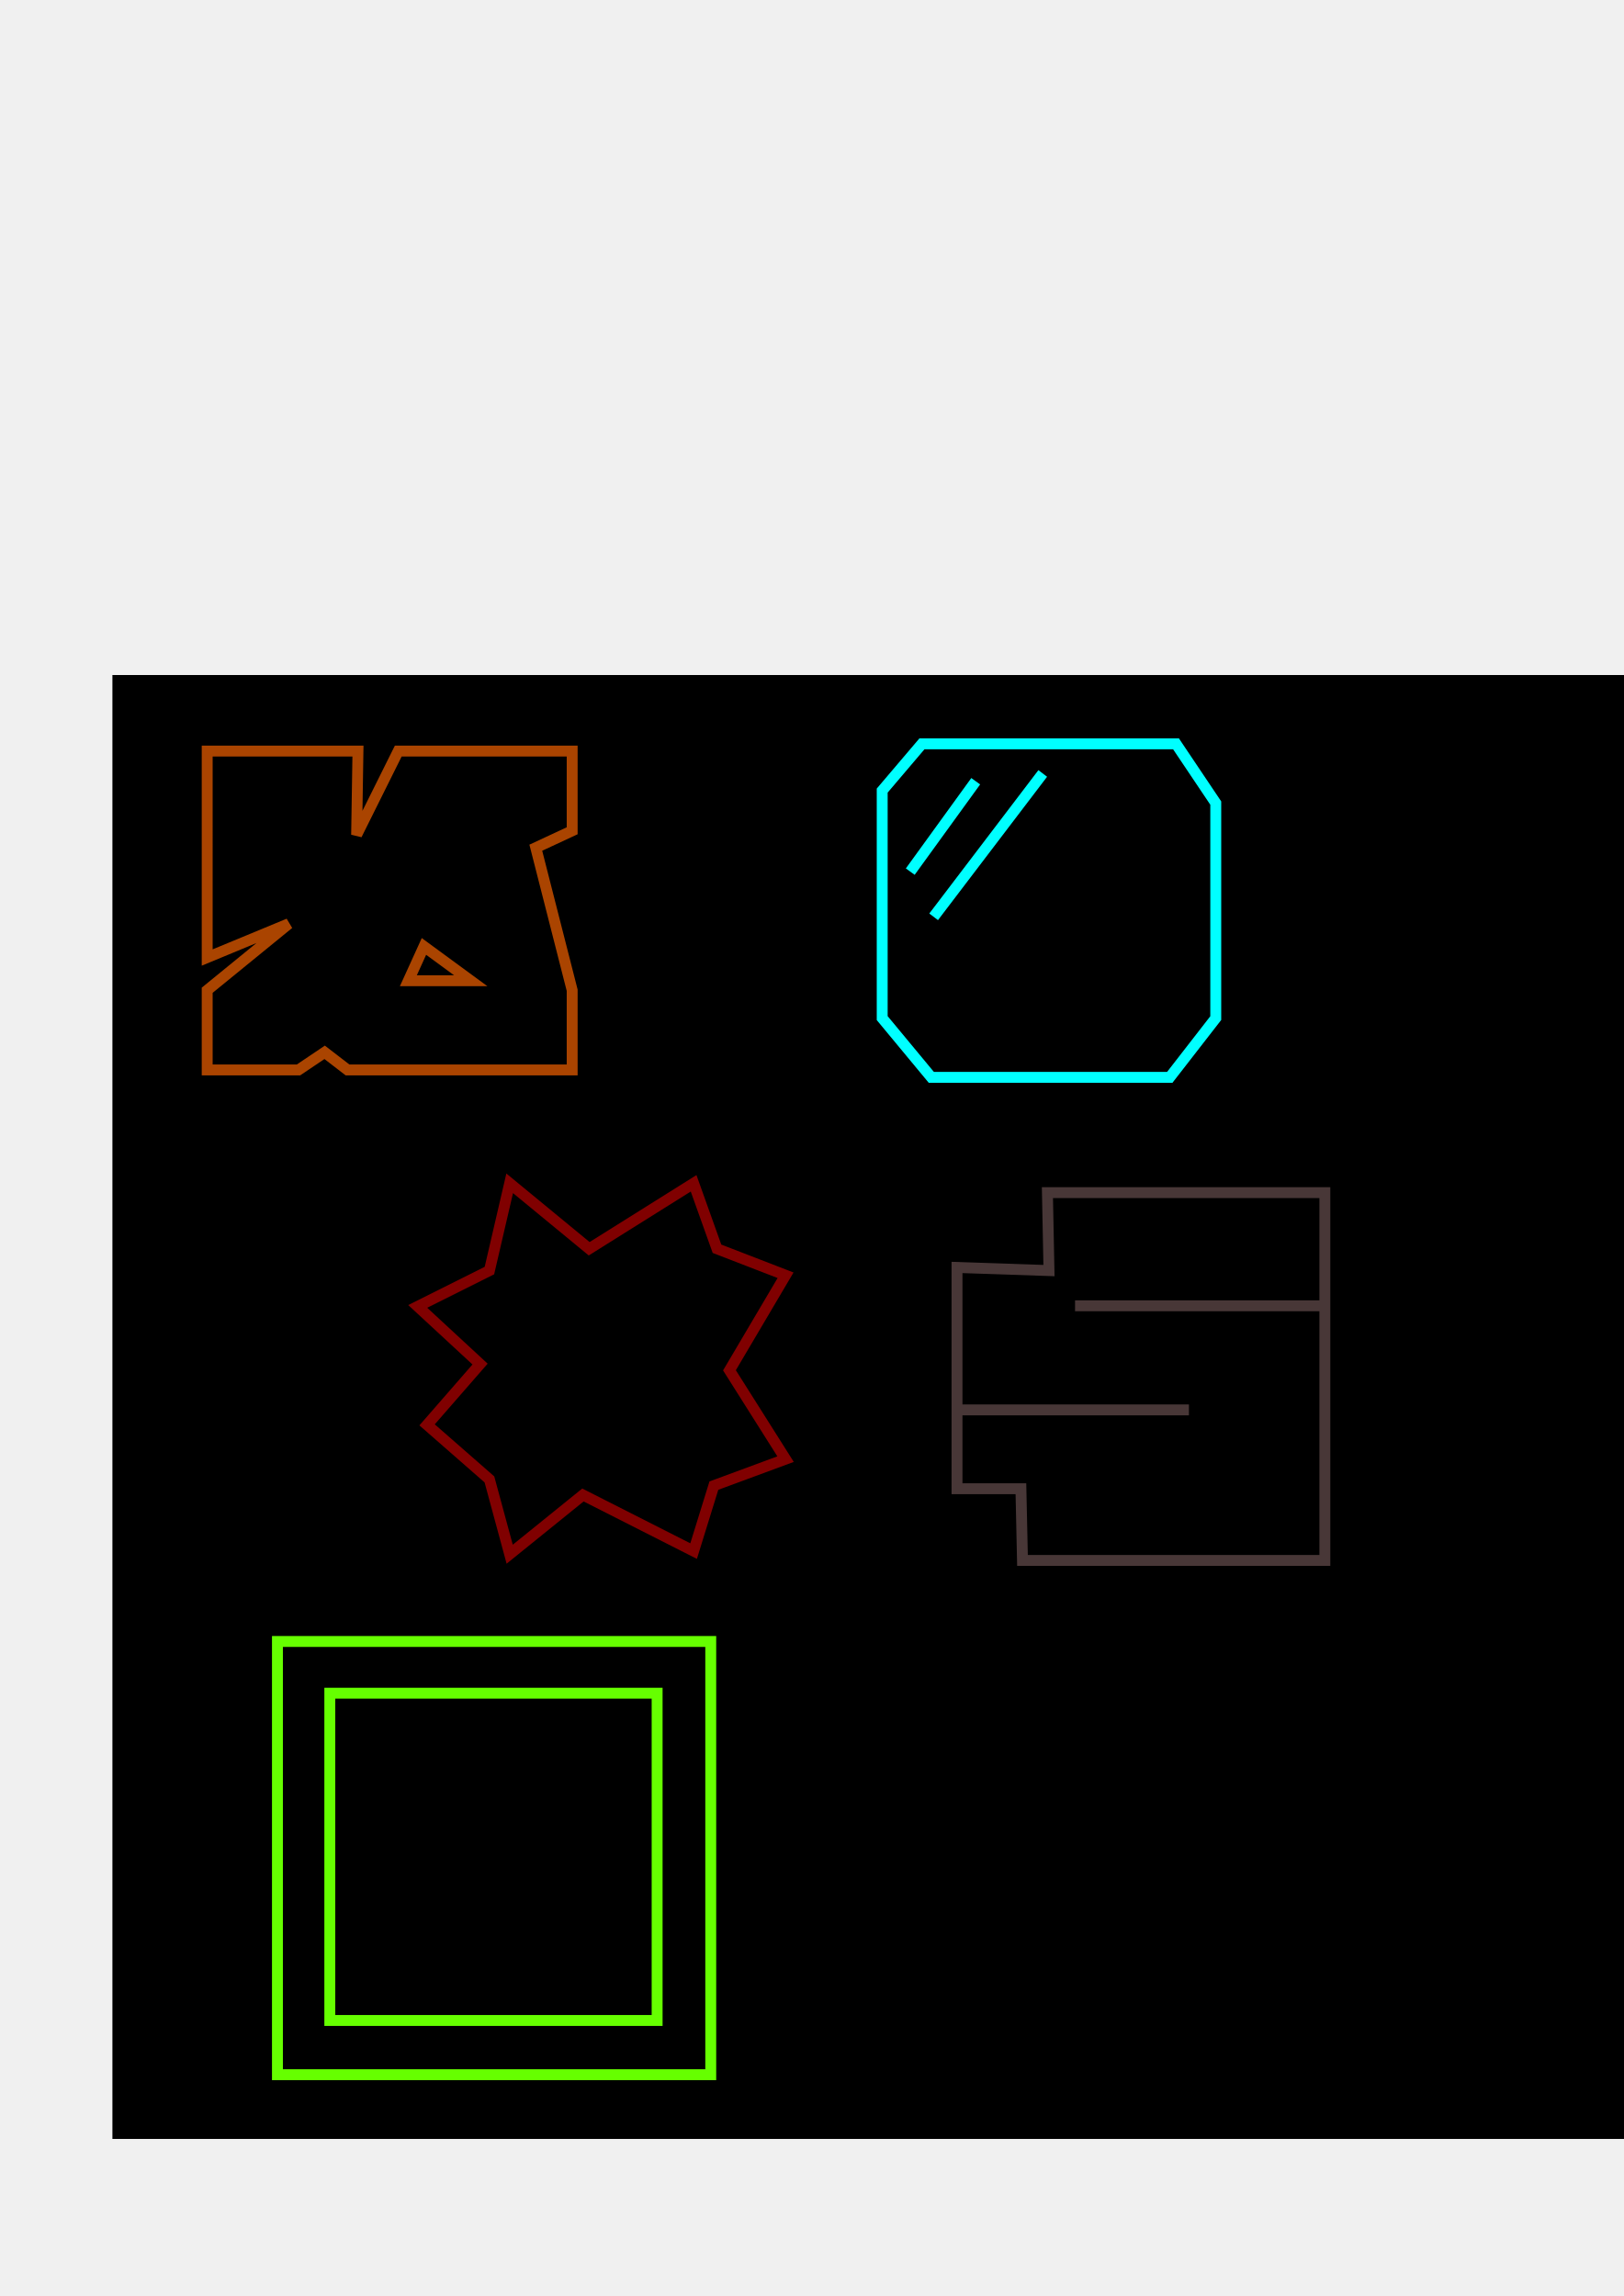
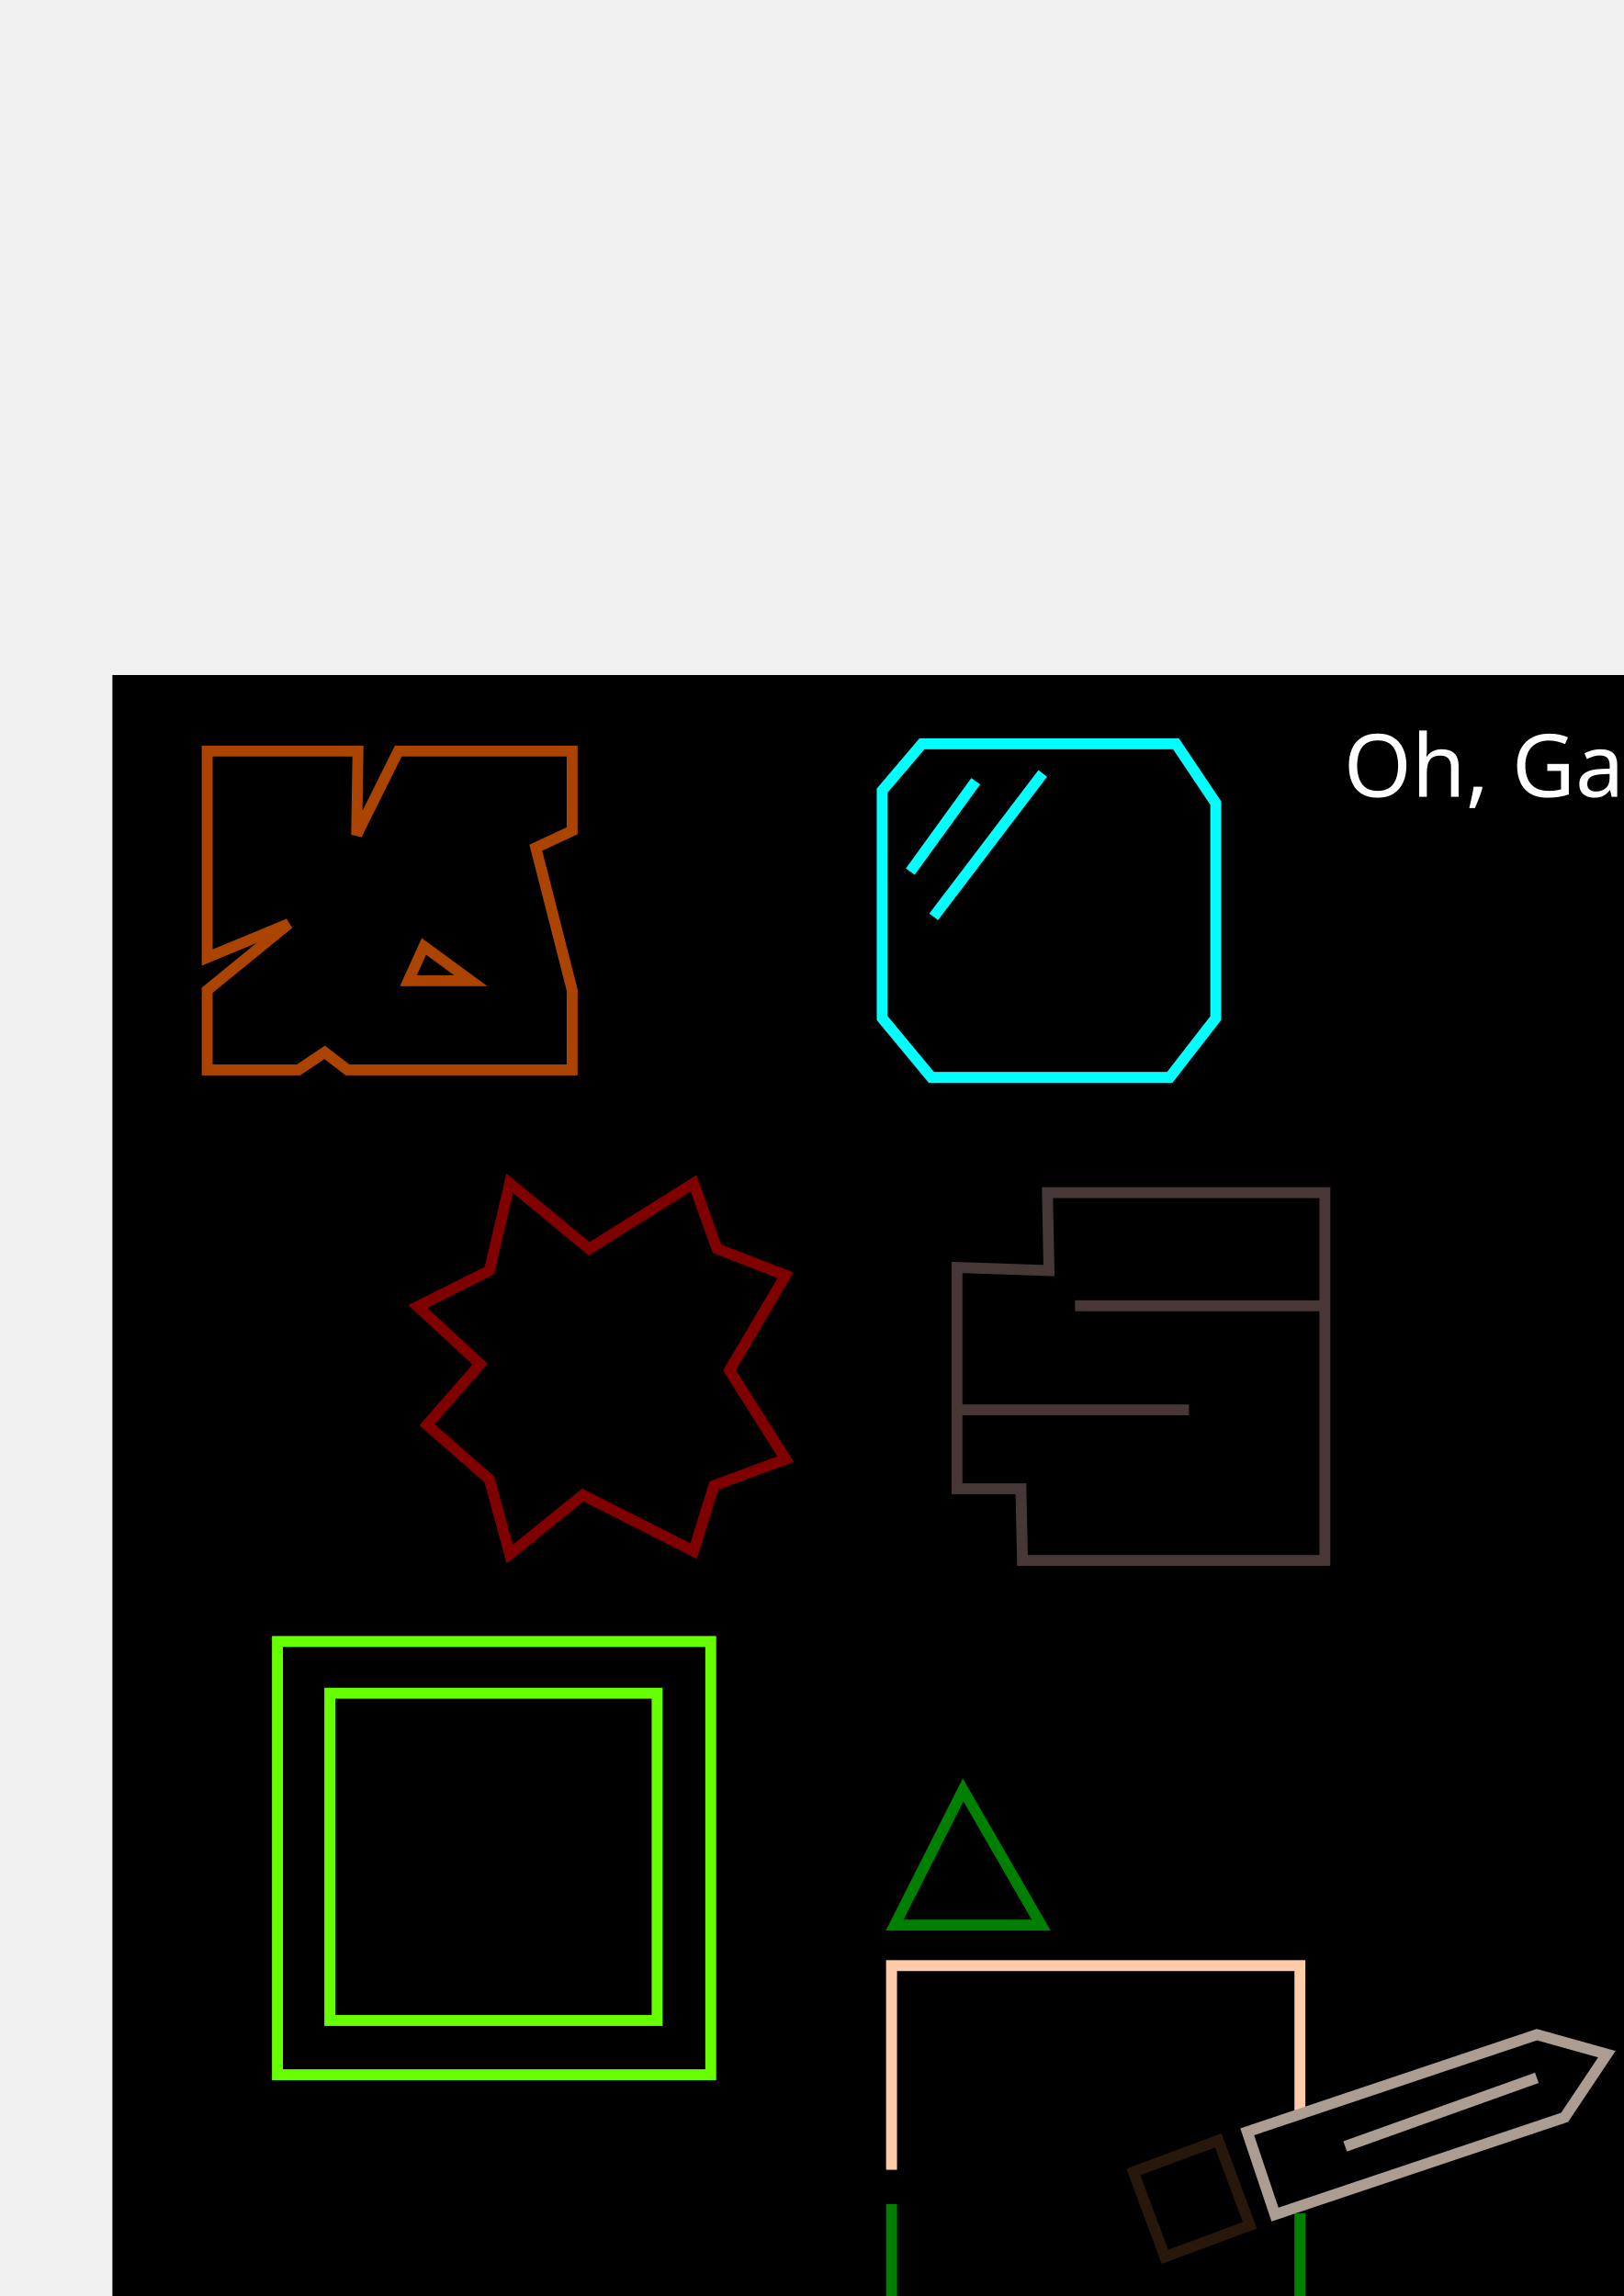
<svg xmlns="http://www.w3.org/2000/svg" width="744.094" height="1052.362" id="svg2" version="1.1">
  <defs id="defs4" />
  <g id="layer2">
-     <rect style="fill:#000000;fill-opacity:1;stroke:none" id="rect3759" width="696.396" height="670.978" x="51.518" y="309.395" />
+     <rect style="fill:#000000;fill-opacity:1;stroke:none" id="rect3759" width="696.396" height="840.978" x="51.518" y="309.395" />
    <rect style="fill:none;stroke:#66ff00;stroke-width:5;stroke-linecap:butt;stroke-linejoin:miter;stroke-miterlimit:4;stroke-opacity:1;stroke-dasharray:none" id="rect3009" width="198.571" height="198.571" x="127.143" y="752.362" />
    <rect style="fill:none;stroke:#66ff00;stroke-width:5;stroke-linecap:butt;stroke-linejoin:miter;stroke-miterlimit:4;stroke-opacity:1;stroke-dasharray:none" id="rect3011" width="150" height="150" x="151.143" y="776.076" />
+     <flowRoot xml:space="preserve" id="flowRoot3003" style="font-size:40px;font-style:normal;font-weight:normal;line-height:125%;letter-spacing:0px;word-spacing:0px;fill:#000000;fill-opacity:1;stroke:none;font-family:Sans">
+       <flowRegion id="flowRegion3005">
+         <rect id="rect3007" width="240" height="167.143" x="405.714" y="789.505" />
+       </flowRegion>
+       <flowPara id="flowPara3009" />
+     </flowRoot>
+     <text xml:space="preserve" style="font-size:40px;font-style:normal;font-variant:normal;font-weight:500;font-stretch:normal;text-align:start;line-height:125%;letter-spacing:0px;word-spacing:0px;writing-mode:lr-tb;text-anchor:start;fill:#ffffff;fill-opacity:1;stroke:none;font-family:Ostrich Sans Rounded;-inkscape-font-specification:Ostrich Sans Rounded Medium" x="615.714" y="365.219" id="text3011">
+       <tspan id="tspan3013" x="615.714" y="365.219">Oh, Games</tspan>
+     </text>
+     <path style="fill:none;stroke:#ffccaa;stroke-width:5;stroke-linecap:butt;stroke-linejoin:miter;stroke-miterlimit:4;stroke-opacity:1" d="m 408.571,994.505 0,-93.571 187.143,0 0,93.571" id="path3792" />
+     <path style="fill:none;stroke:#008000;stroke-width:5;stroke-linecap:butt;stroke-linejoin:miter;stroke-miterlimit:4;stroke-opacity:1" d="m 595.714,1014.505 0,73.571 -187.143,0 0,-77.857" id="rect3015" />
+     <path style="fill:none;stroke:#008000;stroke-width:5;stroke-linecap:butt;stroke-linejoin:miter;stroke-opacity:1;stroke-miterlimit:4;stroke-dasharray:none" d="m 410,882.362 67.143,0 -35.789,-61.989 z" id="path3787" />
+     <path transform="matrix(0.94805,-0.3181214,0.3181214,0.94805,0,0)" style="fill:#000000;stroke:#ac9d93;stroke-width:5;stroke-linecap:butt;stroke-linejoin:miter;stroke-miterlimit:4;stroke-opacity:1;fill-opacity:1" d="m 231.031,1108.163 140,0 27.56,18.7 -27.56,21.3 -140,0 z" id="rect3794" />
+     <path style="fill:none;stroke:#ac9d93;stroke-width:5;stroke-linecap:butt;stroke-linejoin:miter;stroke-miterlimit:4;stroke-opacity:1;stroke-dasharray:none" d="m 616.429,983.791 87.857,-31.429" id="path3797" />
+     <rect style="fill:none;stroke:#28170b;stroke-width:5;stroke-linecap:butt;stroke-linejoin:miter;stroke-miterlimit:4;stroke-opacity:1;stroke-dasharray:none" id="rect3799" width="41.501" height="41.501" x="140.411" y="1114.027" transform="matrix(0.9374666,-0.3480753,0.3480753,0.9374666,0,0)" />
  </g>
  <g id="layer1">
    <path style="fill:none;stroke:#aa4400;stroke-width:5;stroke-linecap:butt;stroke-linejoin:miter;stroke-miterlimit:4;stroke-opacity:1" d="m 94.954,344.245 69.088,0 -0.613,38.386 19.085,-38.386 79.694,0 0,36.542 -16.668,7.753 16.668,65.331 0,36.542 -102.928,0 -10.499,-8.081 -12.014,8.081 -41.814,0 0,-36.542 37.376,-30.481 -37.376,15.481 z" id="rect3755" />
    <path style="fill:none;stroke:#00ffff;stroke-width:5;stroke-miterlimit:4;stroke-opacity:1;stroke-dasharray:none" d="m 404.286,362.362 18.214,-21.429 116.429,0 18.214,27.143 0,98.571 -21.071,27.143 -109.286,0 -22.5,-27.143 z" id="rect3765" />
    <path style="fill:none;stroke:#00ffff;stroke-width:5;stroke-linecap:butt;stroke-linejoin:miter;stroke-opacity:1;stroke-miterlimit:4;stroke-dasharray:none" d="m 417.143,399.505 30,-41.429" id="path3768" />
    <path style="fill:none;stroke:#00ffff;stroke-width:5;stroke-linecap:butt;stroke-linejoin:miter;stroke-miterlimit:4;stroke-opacity:1;stroke-dasharray:none" d="m 427.857,420.219 50,-65.714" id="path3768-5" />
    <path style="fill:none;stroke:#aa4400;stroke-width:5;stroke-linecap:butt;stroke-linejoin:miter;stroke-opacity:1;stroke-miterlimit:4;stroke-dasharray:none" d="m 194.286,433.791 -7.143,15.714 28.571,0 z" id="path3807" />
    <path style="fill:none;stroke:#800000;stroke-width:5;stroke-linecap:butt;stroke-linejoin:miter;stroke-miterlimit:4;stroke-opacity:1" d="m 224.286,582.362 9.286,-40 36.429,30 47.857,-30 10.714,30 L 360,584.505 334.286,628.076 360,668.791 l -32.857,12.143 -9.286,30 -50.714,-25.714 -33.571,27.143 -9.286,-34.286 L 195.714,653.076 220,625.219 191.429,598.791 z" id="rect3809" />
    <path style="fill:none;stroke:#483737;stroke-width:5;stroke-linecap:butt;stroke-linejoin:miter;stroke-miterlimit:4;stroke-opacity:1;stroke-dasharray:none" d="m 438.571,646.219 106.285,0" id="path3819" />
    <path style="fill:none;stroke:#483737;stroke-width:5;stroke-linecap:butt;stroke-linejoin:miter;stroke-miterlimit:4;stroke-opacity:1" d="m 438.571,580.934 42.143,1.429 -0.714,-35.714 127.143,0 0,168.571 -42.143,0 -96.429,0 -0.714,-32.857 -29.286,0 z" id="rect3812" />
    <path style="fill:none;stroke:#483737;stroke-width:5;stroke-linecap:butt;stroke-linejoin:miter;stroke-miterlimit:4;stroke-opacity:1;stroke-dasharray:none" d="m 607.143,598.505 -114.48,0" id="path3829" />
  </g>
</svg>
